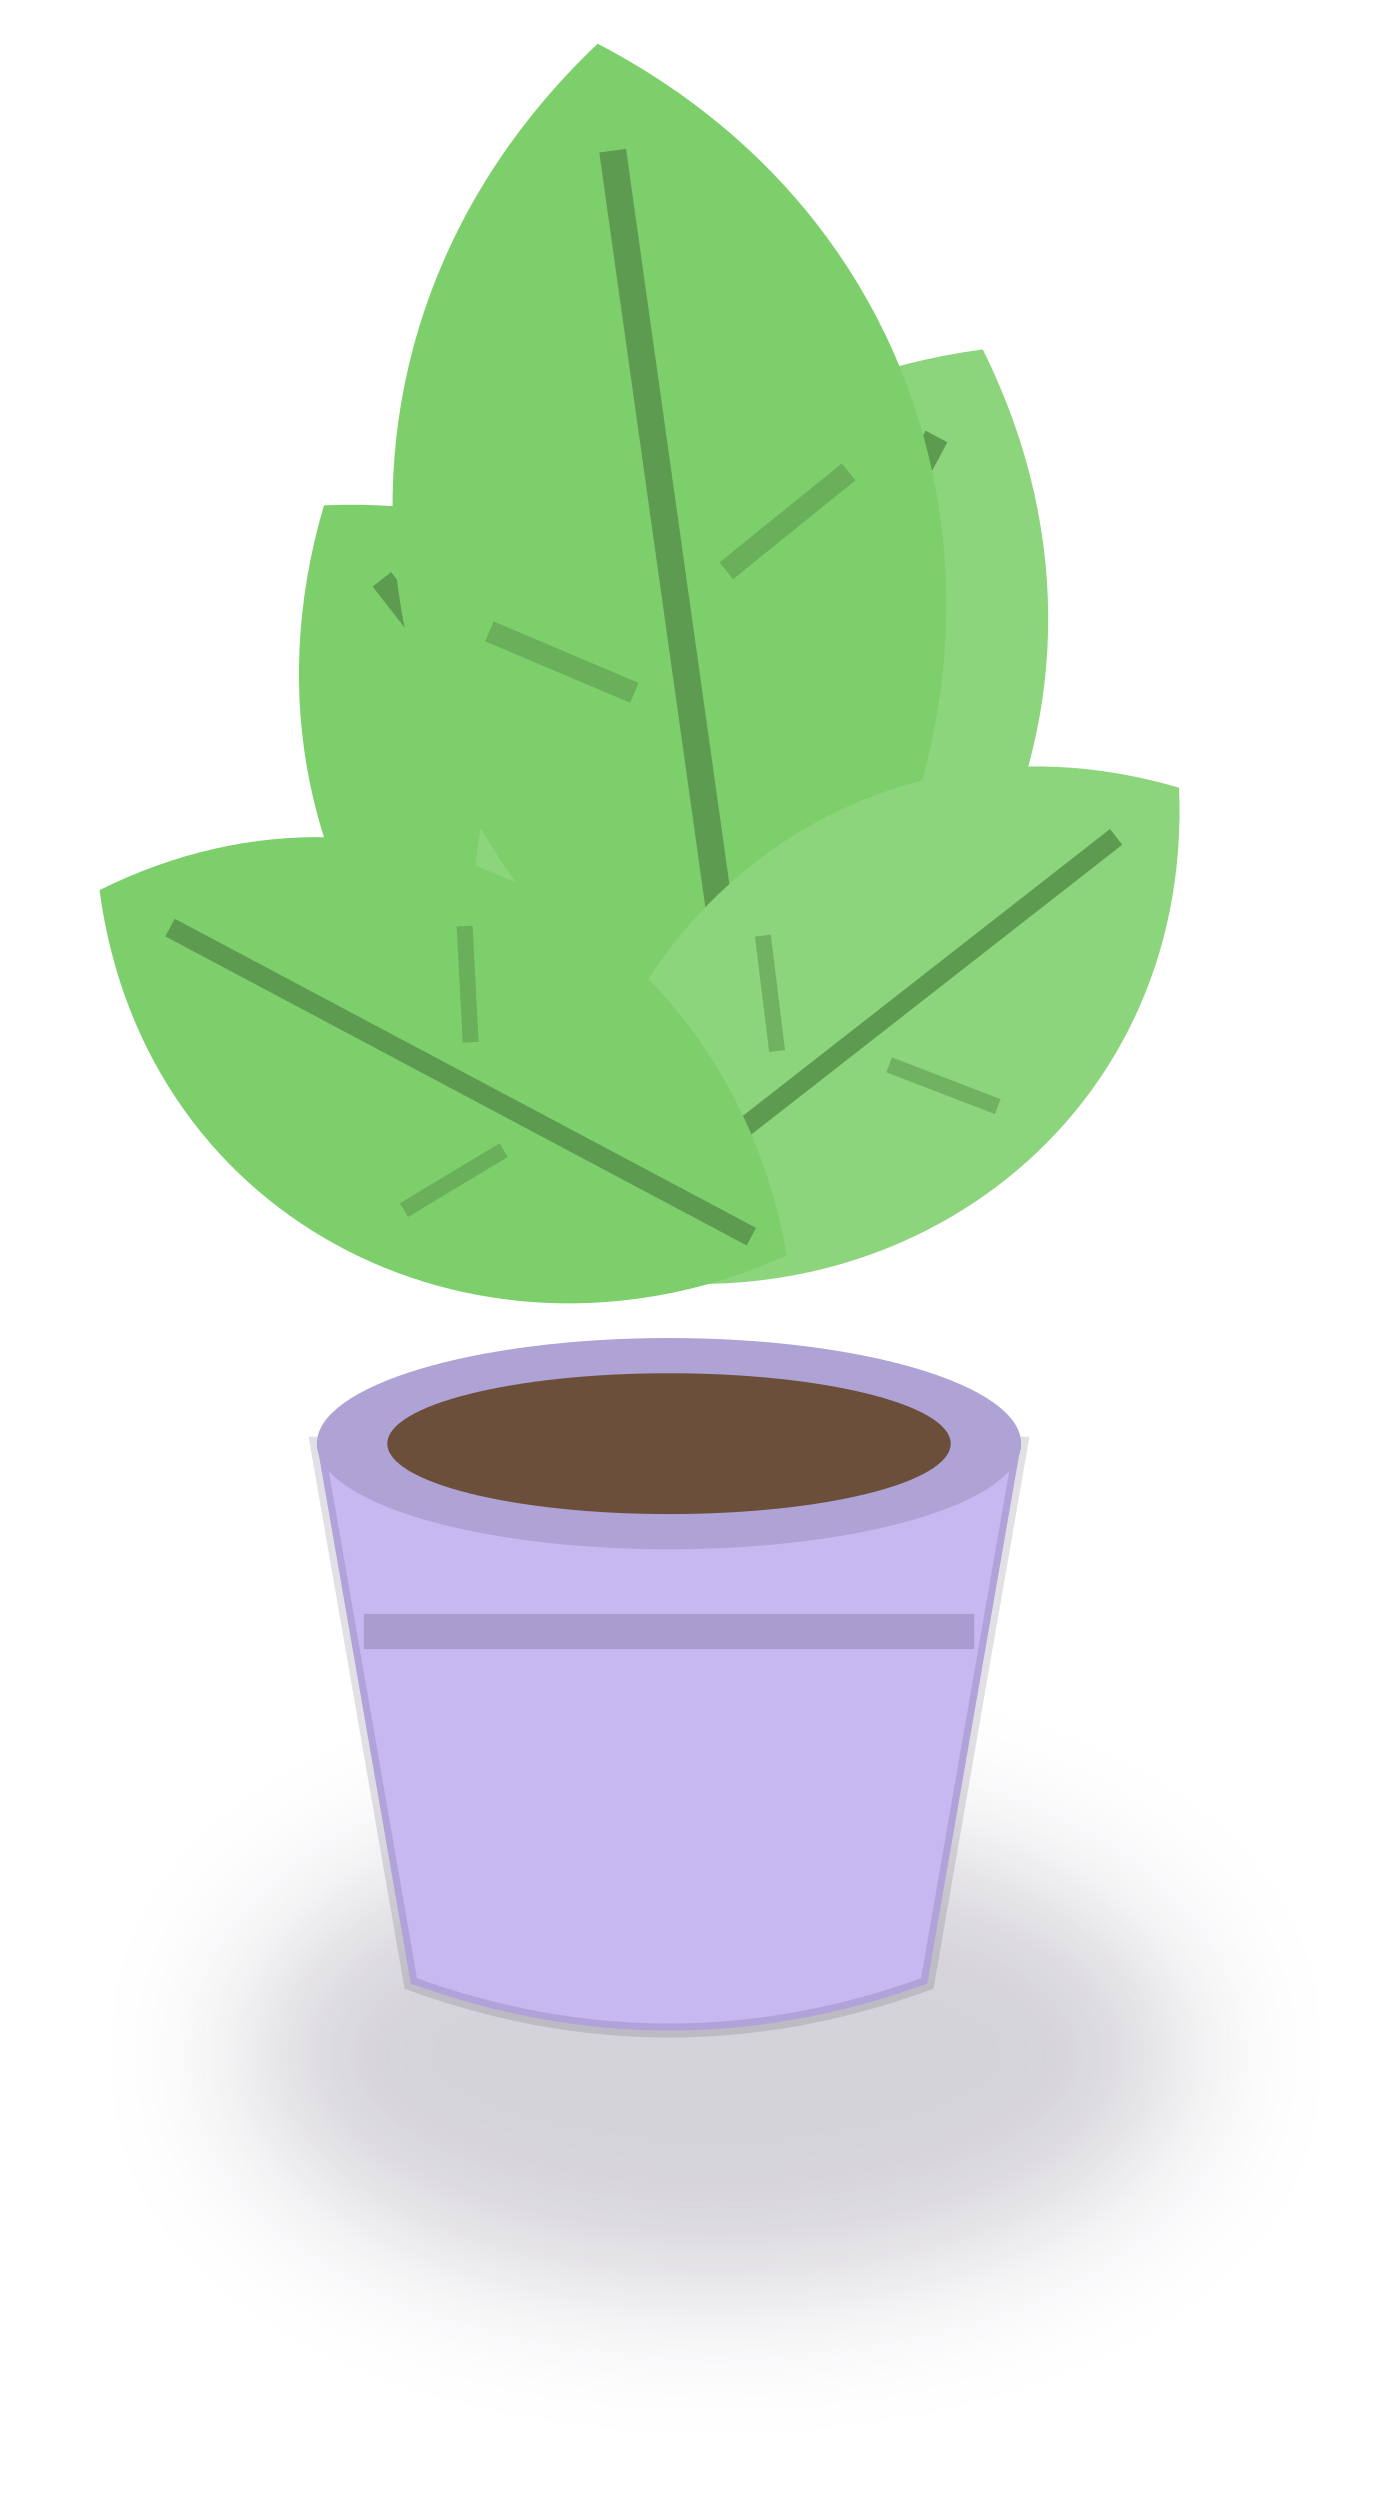
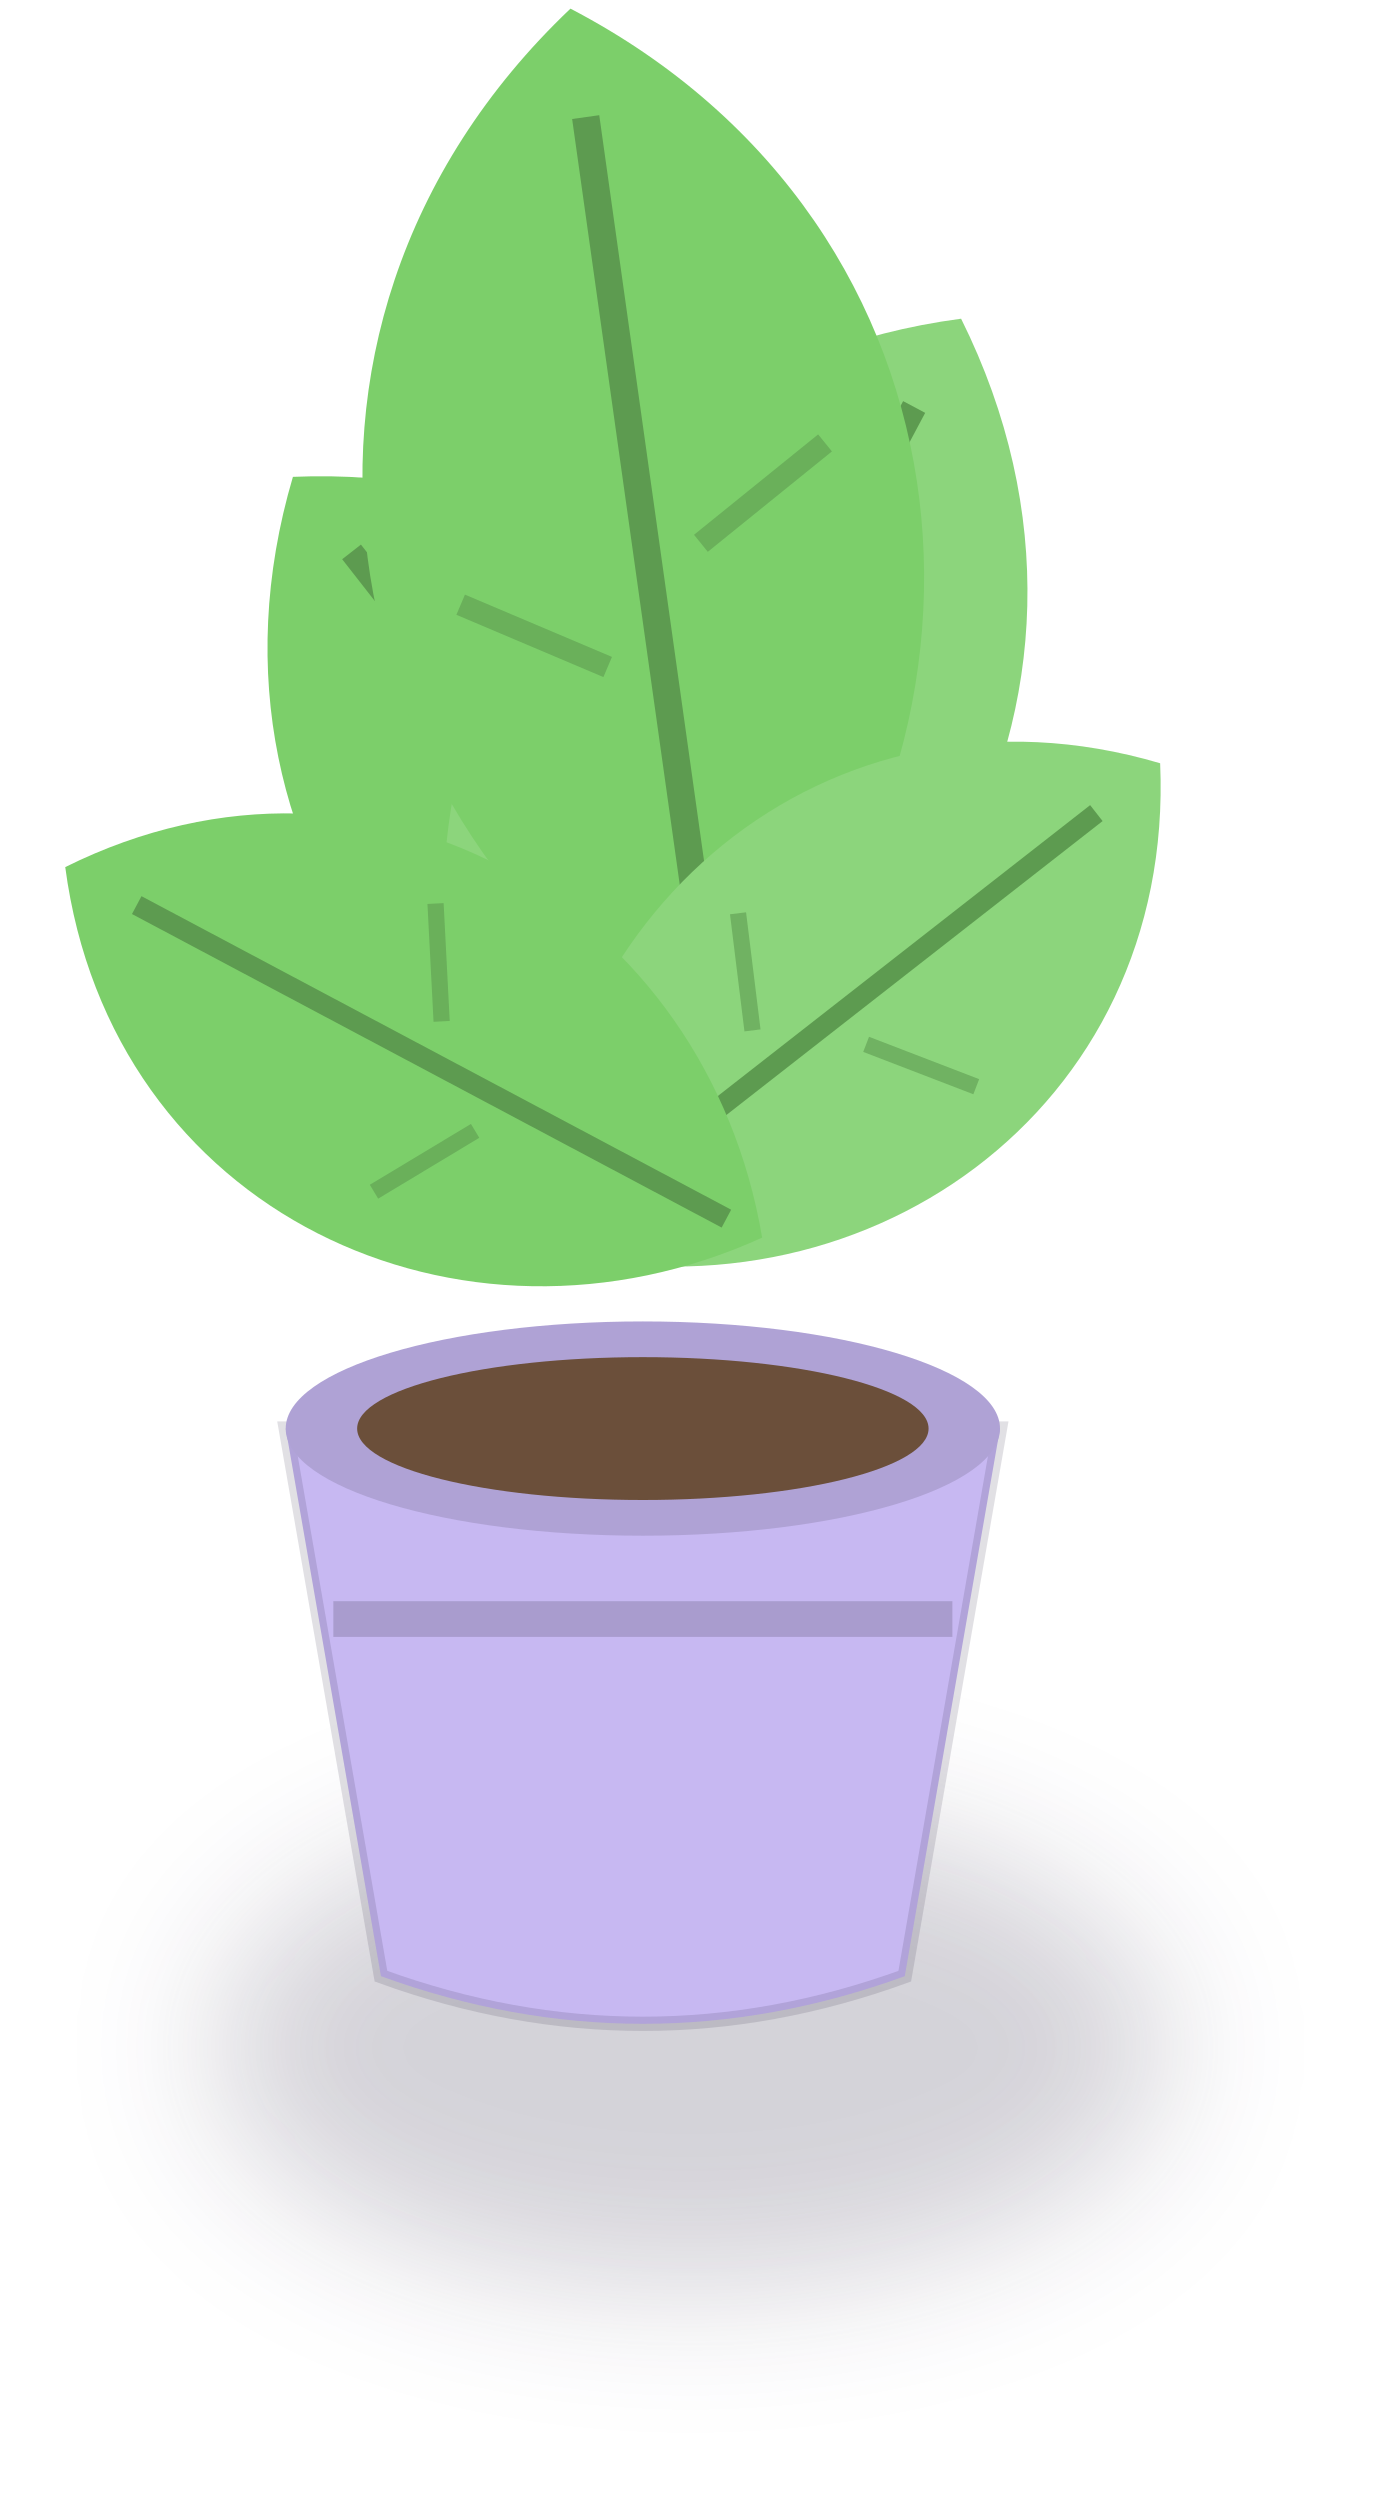
- <svg xmlns="http://www.w3.org/2000/svg" viewBox="-57 -169 119 213" width="119" height="213">
+ <svg xmlns="http://www.w3.org/2000/svg" viewBox="-54 -166 116 210" width="116" height="210">
  <defs>
    <filter id="d-soft-shadow" x="-60%" y="-60%" width="220%" height="220%">
      <feGaussianBlur stdDeviation="6" />
    </filter>
  </defs>
  <ellipse id="shadow" rx="40" ry="20" cx="4" cy="6" fill="#2a2140" opacity="0.2" filter="url(#d-soft-shadow)" />
  <g id="leaves">
    <g id="leaf-1" transform="matrix(0.788011 -0.615661 0.615661 0.788011 -6 -96)">
      <path id="leaf-1-blade" d="M 0 40 C -26 20 -28 -18 0 -38 C 28 -18 26 20 0 40 Z" fill="#7ccf6a" />
      <path id="leaf-1-vein" d="M 0 36 L 0 -30" fill="#000000" stroke="#5d9b50" stroke-width="2" />
      <path id="leaf-1-vein-side" d="M -14 4 L -4 10 M 14 -4 L 4 2" fill="#000000" stroke="#5d9b50" stroke-width="1.6" opacity="0.6" />
    </g>
    <g id="leaf-2" transform="matrix(0.927095 0.492945 -0.492945 0.927095 8 -104)">
      <path id="leaf-2-blade" d="M 0 40 C -26 20 -28 -18 0 -38 C 28 -18 26 20 0 40 Z" fill="#8cd57c" />
      <path id="leaf-2-vein" d="M 0 36 L 0 -30" fill="#000000" stroke="#5d9b50" stroke-width="2" />
      <path id="leaf-2-vein-side" d="M -14 4 L -4 10 M 14 -4 L 4 2" fill="#000000" stroke="#5d9b50" stroke-width="1.6" opacity="0.6" />
    </g>
    <g id="leaf-3" transform="matrix(1.138808 -0.160049 0.160049 1.138808 0 -122)">
      <path id="leaf-3-blade" d="M 0 40 C -26 20 -28 -18 0 -38 C 28 -18 26 20 0 40 Z" fill="#7ccf6a" />
      <path id="leaf-3-vein" d="M 0 36 L 0 -30" fill="#000000" stroke="#5d9b50" stroke-width="2" />
      <path id="leaf-3-vein-side" d="M -14 4 L -4 10 M 14 -4 L 4 2" fill="#000000" stroke="#5d9b50" stroke-width="1.6" opacity="0.6" />
    </g>
    <g id="leaf-4" transform="matrix(0.523312 0.669809 -0.669809 0.523312 18 -82)">
      <path id="leaf-4-blade" d="M 0 40 C -26 20 -28 -18 0 -38 C 28 -18 26 20 0 40 Z" fill="#8cd57c" />
      <path id="leaf-4-vein" d="M 0 36 L 0 -30" fill="#000000" stroke="#5d9b50" stroke-width="2" />
      <path id="leaf-4-vein-side" d="M -14 4 L -4 10 M 14 -4 L 4 2" fill="#000000" stroke="#5d9b50" stroke-width="1.6" opacity="0.6" />
    </g>
    <g id="leaf-5" transform="matrix(0.399051 -0.750505 0.750505 0.399051 -20 -78)">
      <path id="leaf-5-blade" d="M 0 40 C -26 20 -28 -18 0 -38 C 28 -18 26 20 0 40 Z" fill="#7ccf6a" />
      <path id="leaf-5-vein" d="M 0 36 L 0 -30" fill="#000000" stroke="#5d9b50" stroke-width="2" />
      <path id="leaf-5-vein-side" d="M -14 4 L -4 10 M 14 -4 L 4 2" fill="#000000" stroke="#5d9b50" stroke-width="1.6" opacity="0.6" />
    </g>
  </g>
  <path id="pot" d="M -30 -46 L 30 -46 L 22 0 Q 0 8 -22 0 Z" fill="#c7b8f2" stroke="#252340" stroke-width="1.2" stroke-opacity="0.14" />
  <ellipse id="pot-rim" rx="30" ry="9" cx="0" cy="-46" fill="#afa2d5" />
  <ellipse id="soil" rx="24" ry="6" cx="0" cy="-46" fill="#6b4f3a" />
  <path id="pot-band" d="M -26 -30 L 26 -30" fill="#000000" stroke="#a99cce" stroke-width="3" />
</svg>
